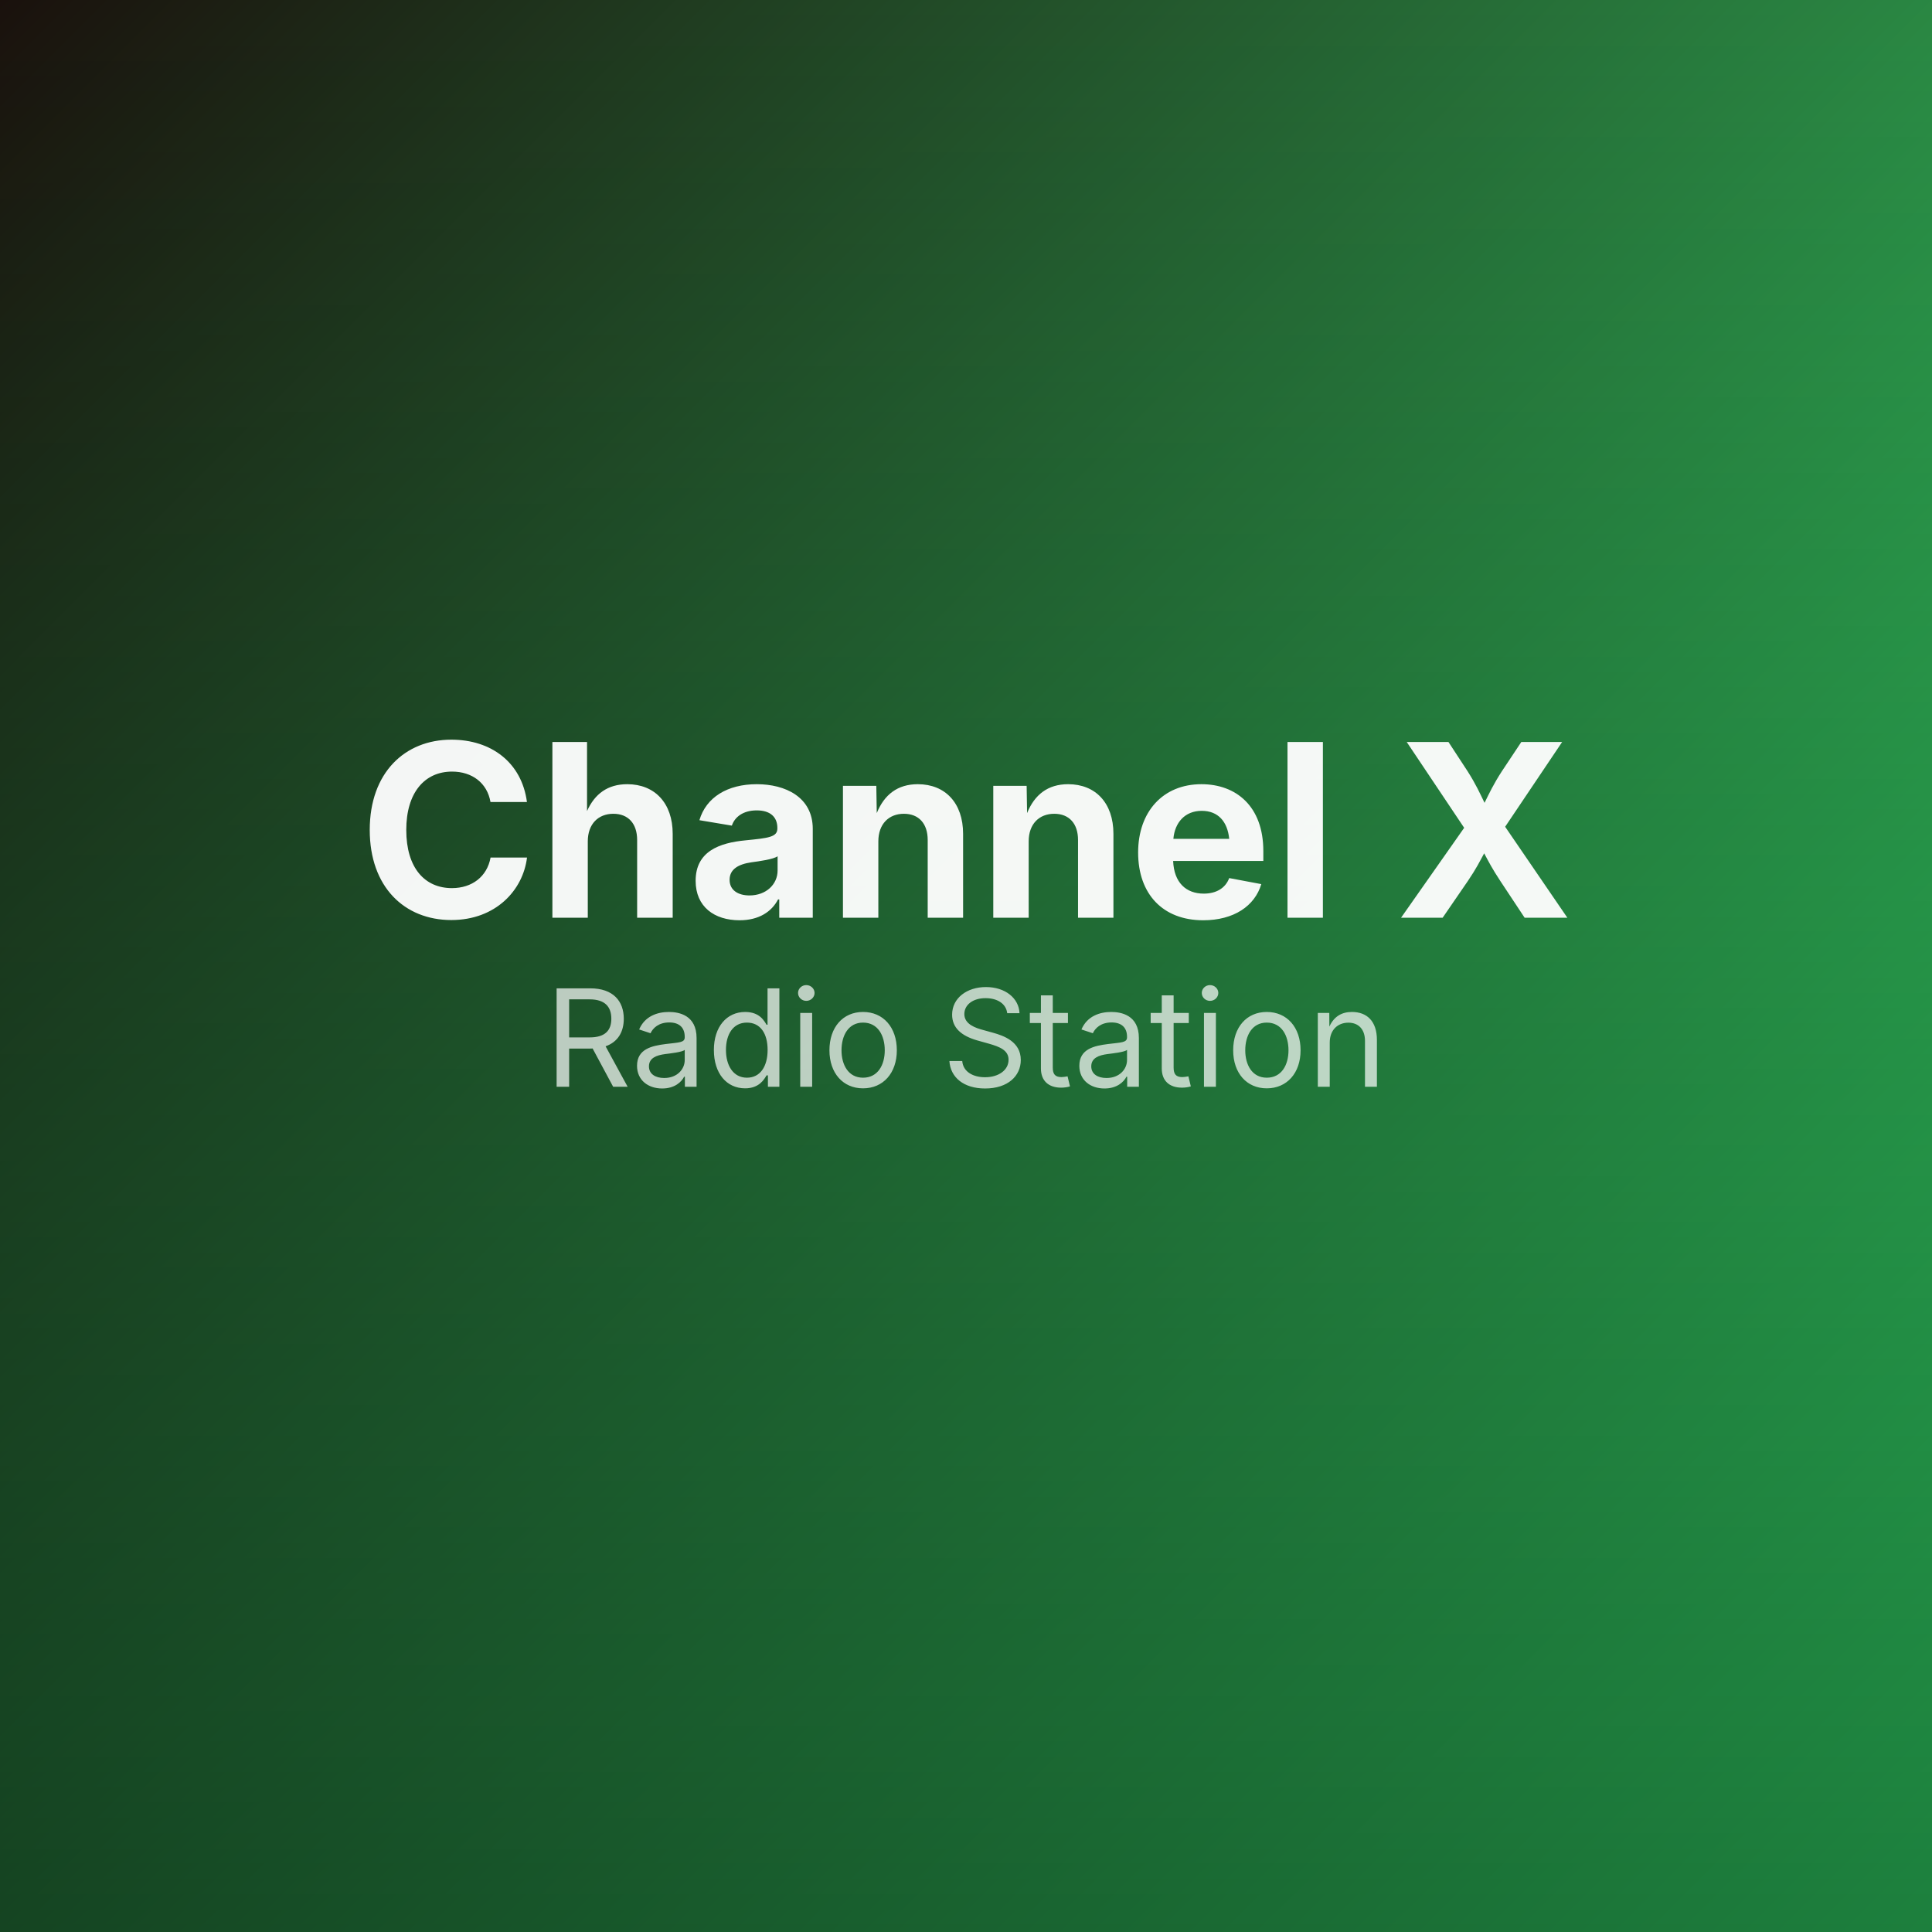
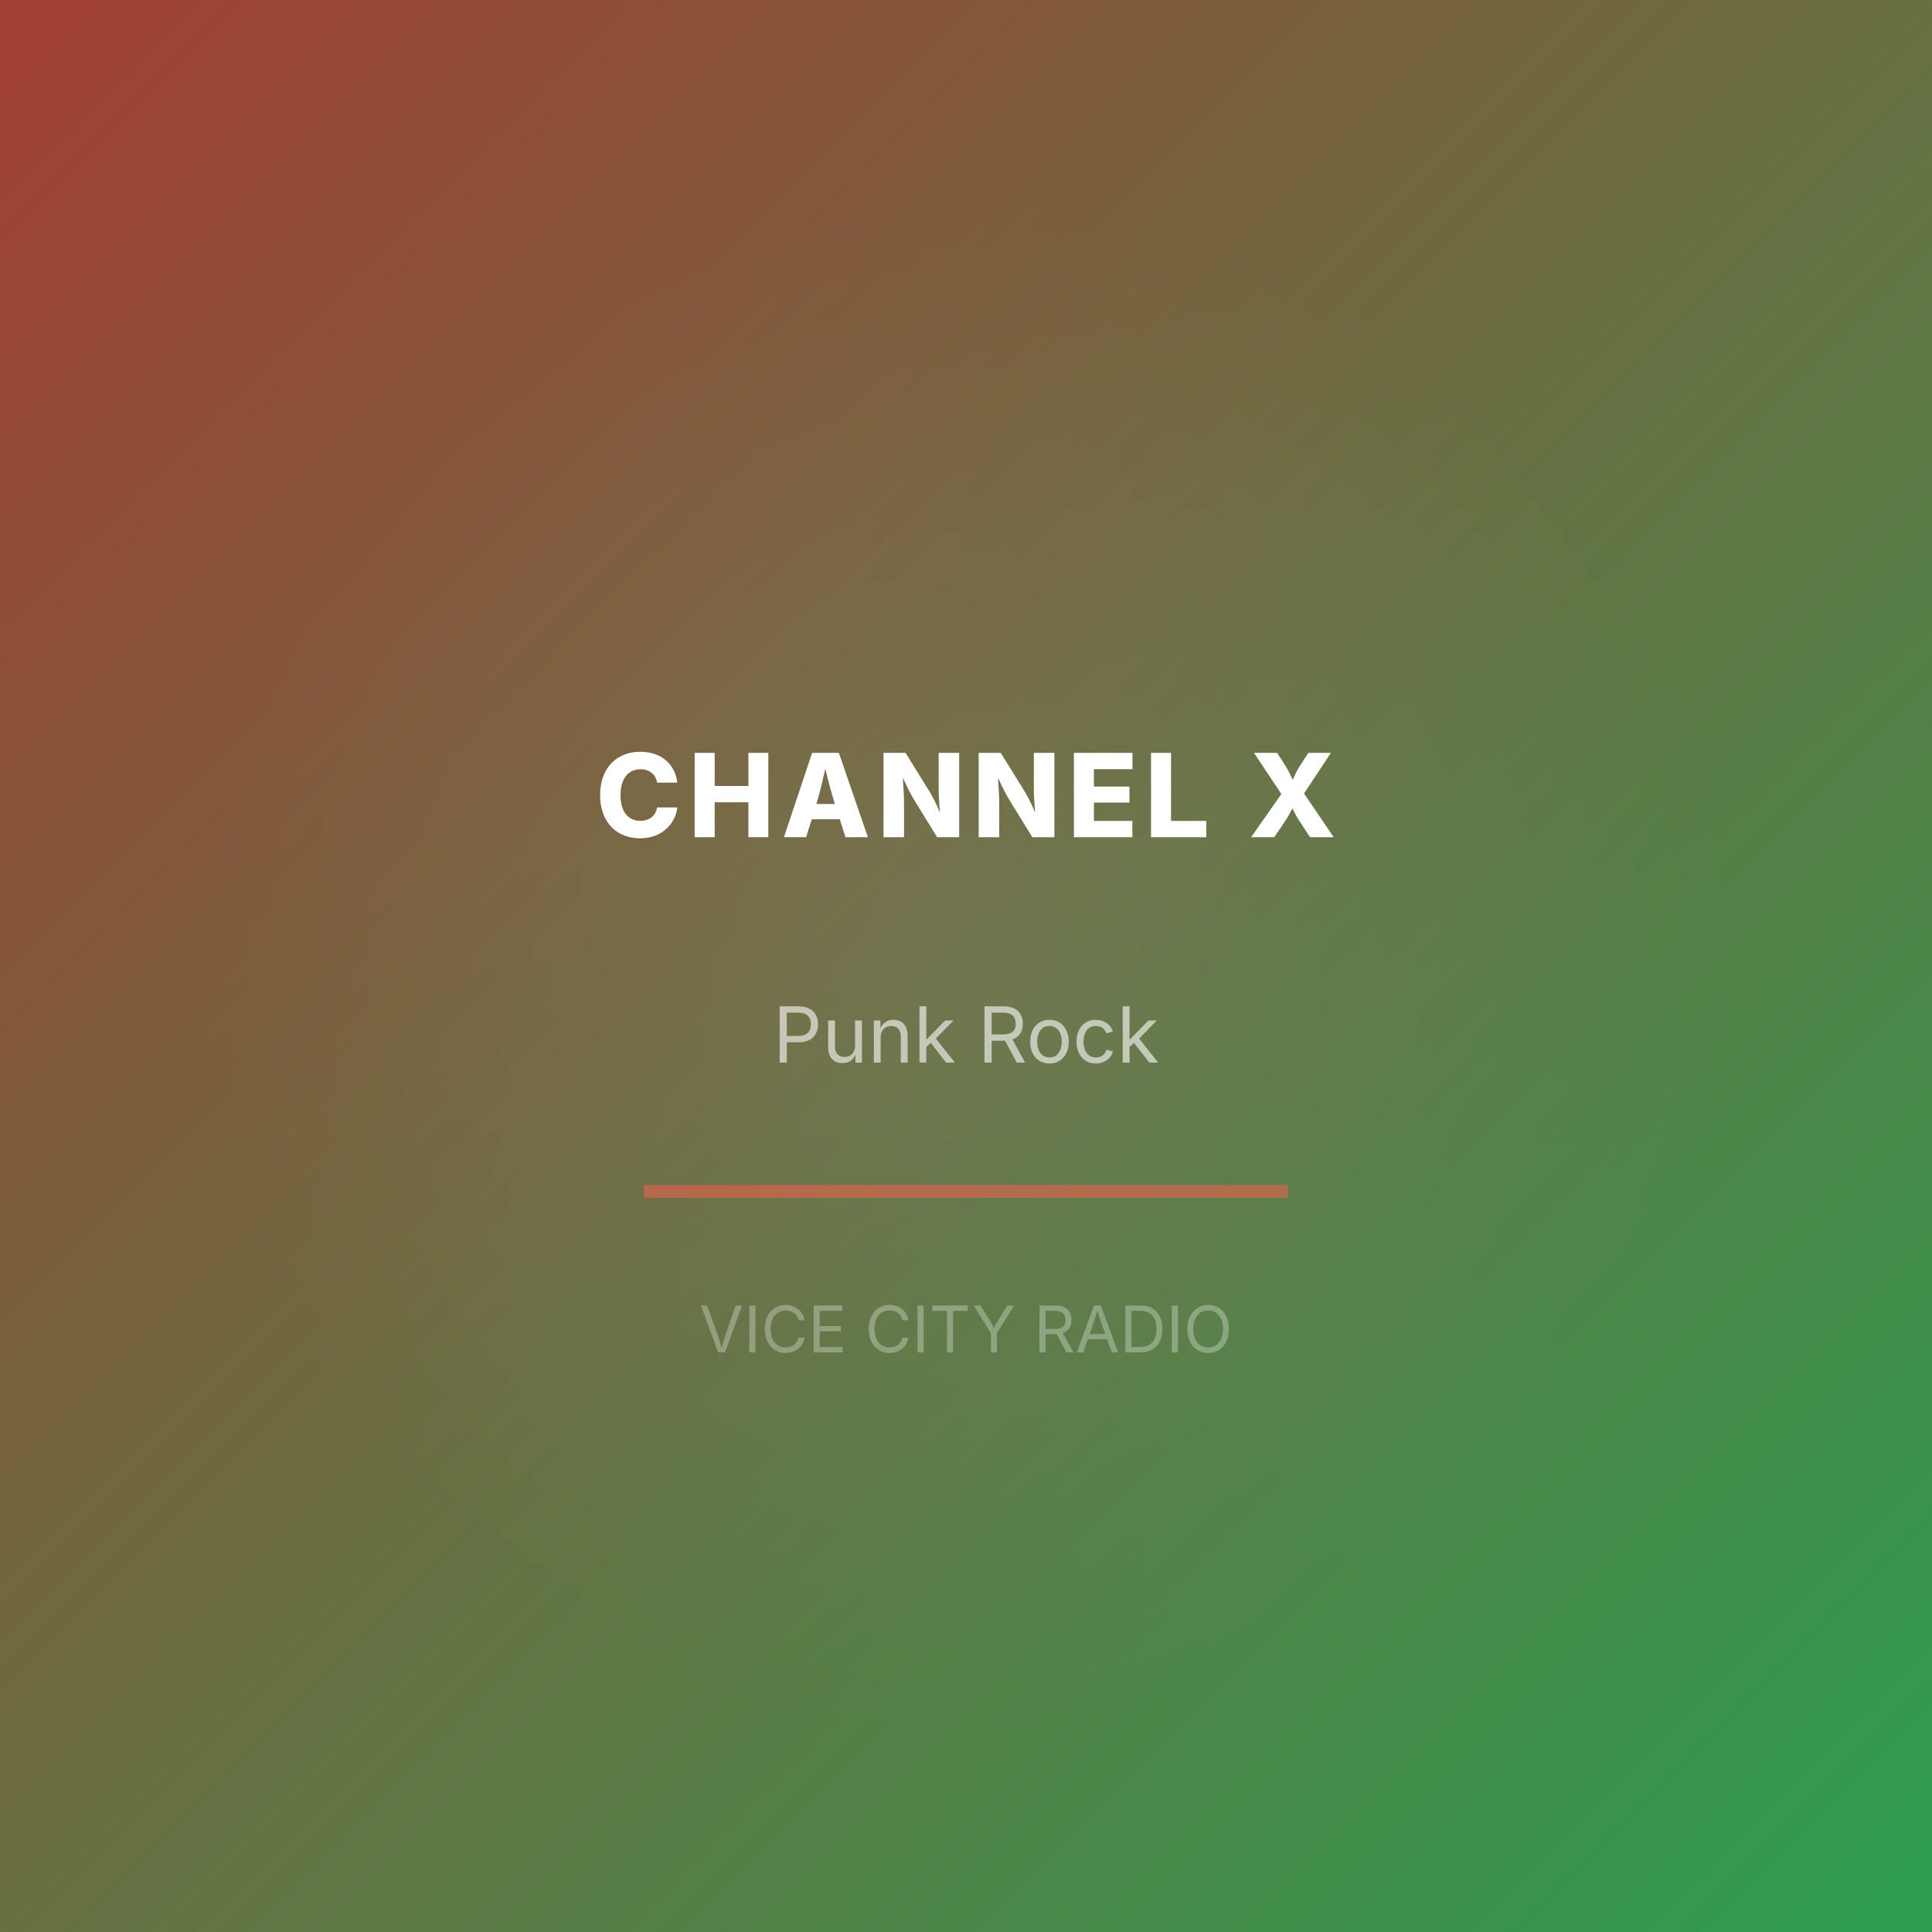
- <svg xmlns="http://www.w3.org/2000/svg" width="400" height="400" viewBox="0 0 400 400">
+ <svg xmlns="http://www.w3.org/2000/svg" width="300" height="300" viewBox="0 0 300 300">
  <defs>
    <linearGradient id="bg" x1="0%" y1="0%" x2="100%" y2="100%">
-       <stop offset="0%" style="stop-color:#1A100C;stop-opacity:1" />
-       <stop offset="100%" style="stop-color:#39FF7A;stop-opacity:1" />
+       <stop offset="0%" style="stop-color:#FF5E4D" />
+       <stop offset="100%" style="stop-color:#39FF7A" />
    </linearGradient>
-     <linearGradient id="overlay" x1="0%" y1="0%" x2="0%" y2="100%">
-       <stop offset="0%" style="stop-color:#000;stop-opacity:0" />
-       <stop offset="100%" style="stop-color:#000;stop-opacity:0.5" />
-     </linearGradient>
+     <radialGradient id="glow" cx="50%" cy="50%" r="50%">
+       <stop offset="0%" style="stop-color:#FFFFFF;stop-opacity:0.15" />
+       <stop offset="100%" style="stop-color:#FFFFFF;stop-opacity:0" />
+     </radialGradient>
  </defs>
-   <rect width="400" height="400" fill="url(#bg)" />
-   <rect width="400" height="400" fill="url(#overlay)" />
-   <text x="200" y="190" text-anchor="middle" fill="white" font-family="Inter,system-ui,sans-serif" font-size="50" font-weight="700" opacity="0.95">Channel X</text>
-   <text x="200" y="225" text-anchor="middle" fill="white" font-family="Inter,system-ui,sans-serif" font-size="28" font-weight="400" opacity="0.7">Radio Station</text>
+   <rect width="300" height="300" fill="url(#bg)" />
+   <circle cx="150" cy="150" r="120" fill="url(#glow)" />
+   <rect x="0" y="0" width="300" height="300" fill="#1A100C" opacity="0.4" />
+   <text x="150" y="130" font-family="system-ui,-apple-system,sans-serif" font-size="18" font-weight="800" fill="#FFFFFF" text-anchor="middle" letter-spacing="1">CHANNEL X</text>
+   <text x="150" y="165" font-family="system-ui,-apple-system,sans-serif" font-size="12" fill="#FFFFFF" text-anchor="middle" opacity="0.6">Punk Rock</text>
+   <line x1="100" y1="185" x2="200" y2="185" stroke="#FF5E4D" stroke-width="2" opacity="0.5" />
+   <text x="150" y="210" font-family="system-ui,-apple-system,sans-serif" font-size="10" fill="#FFFFFF" text-anchor="middle" opacity="0.3">VICE CITY RADIO</text>
</svg>
